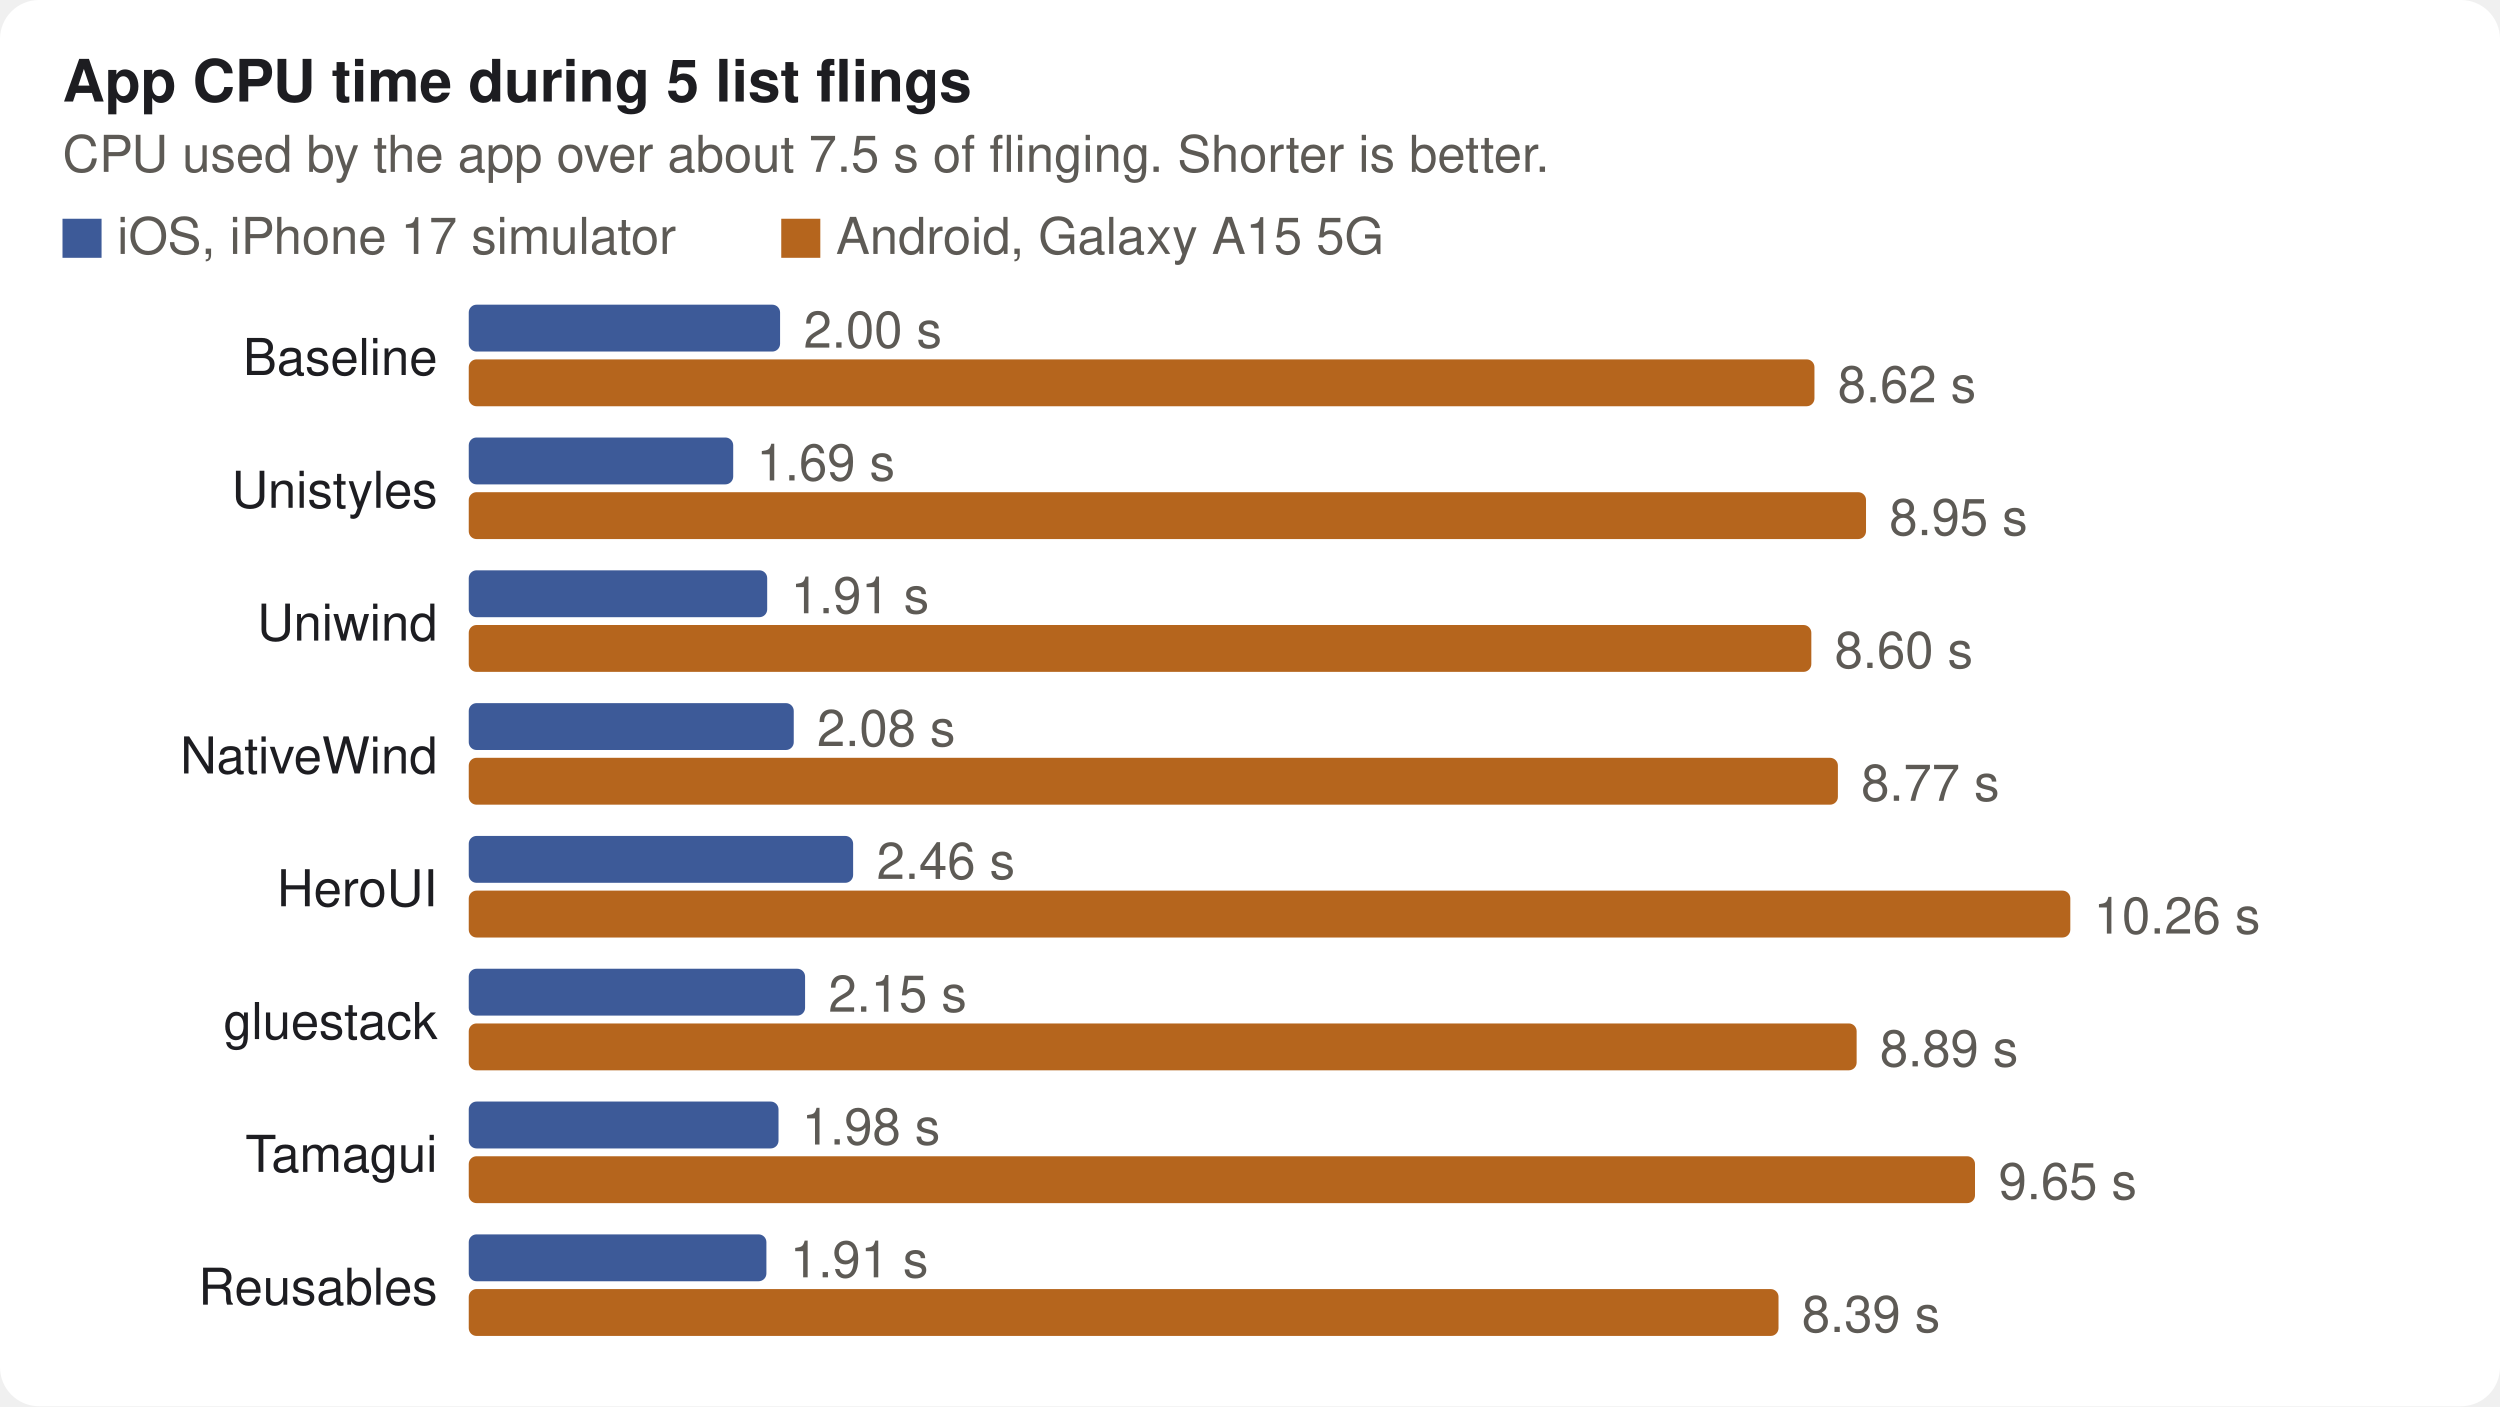
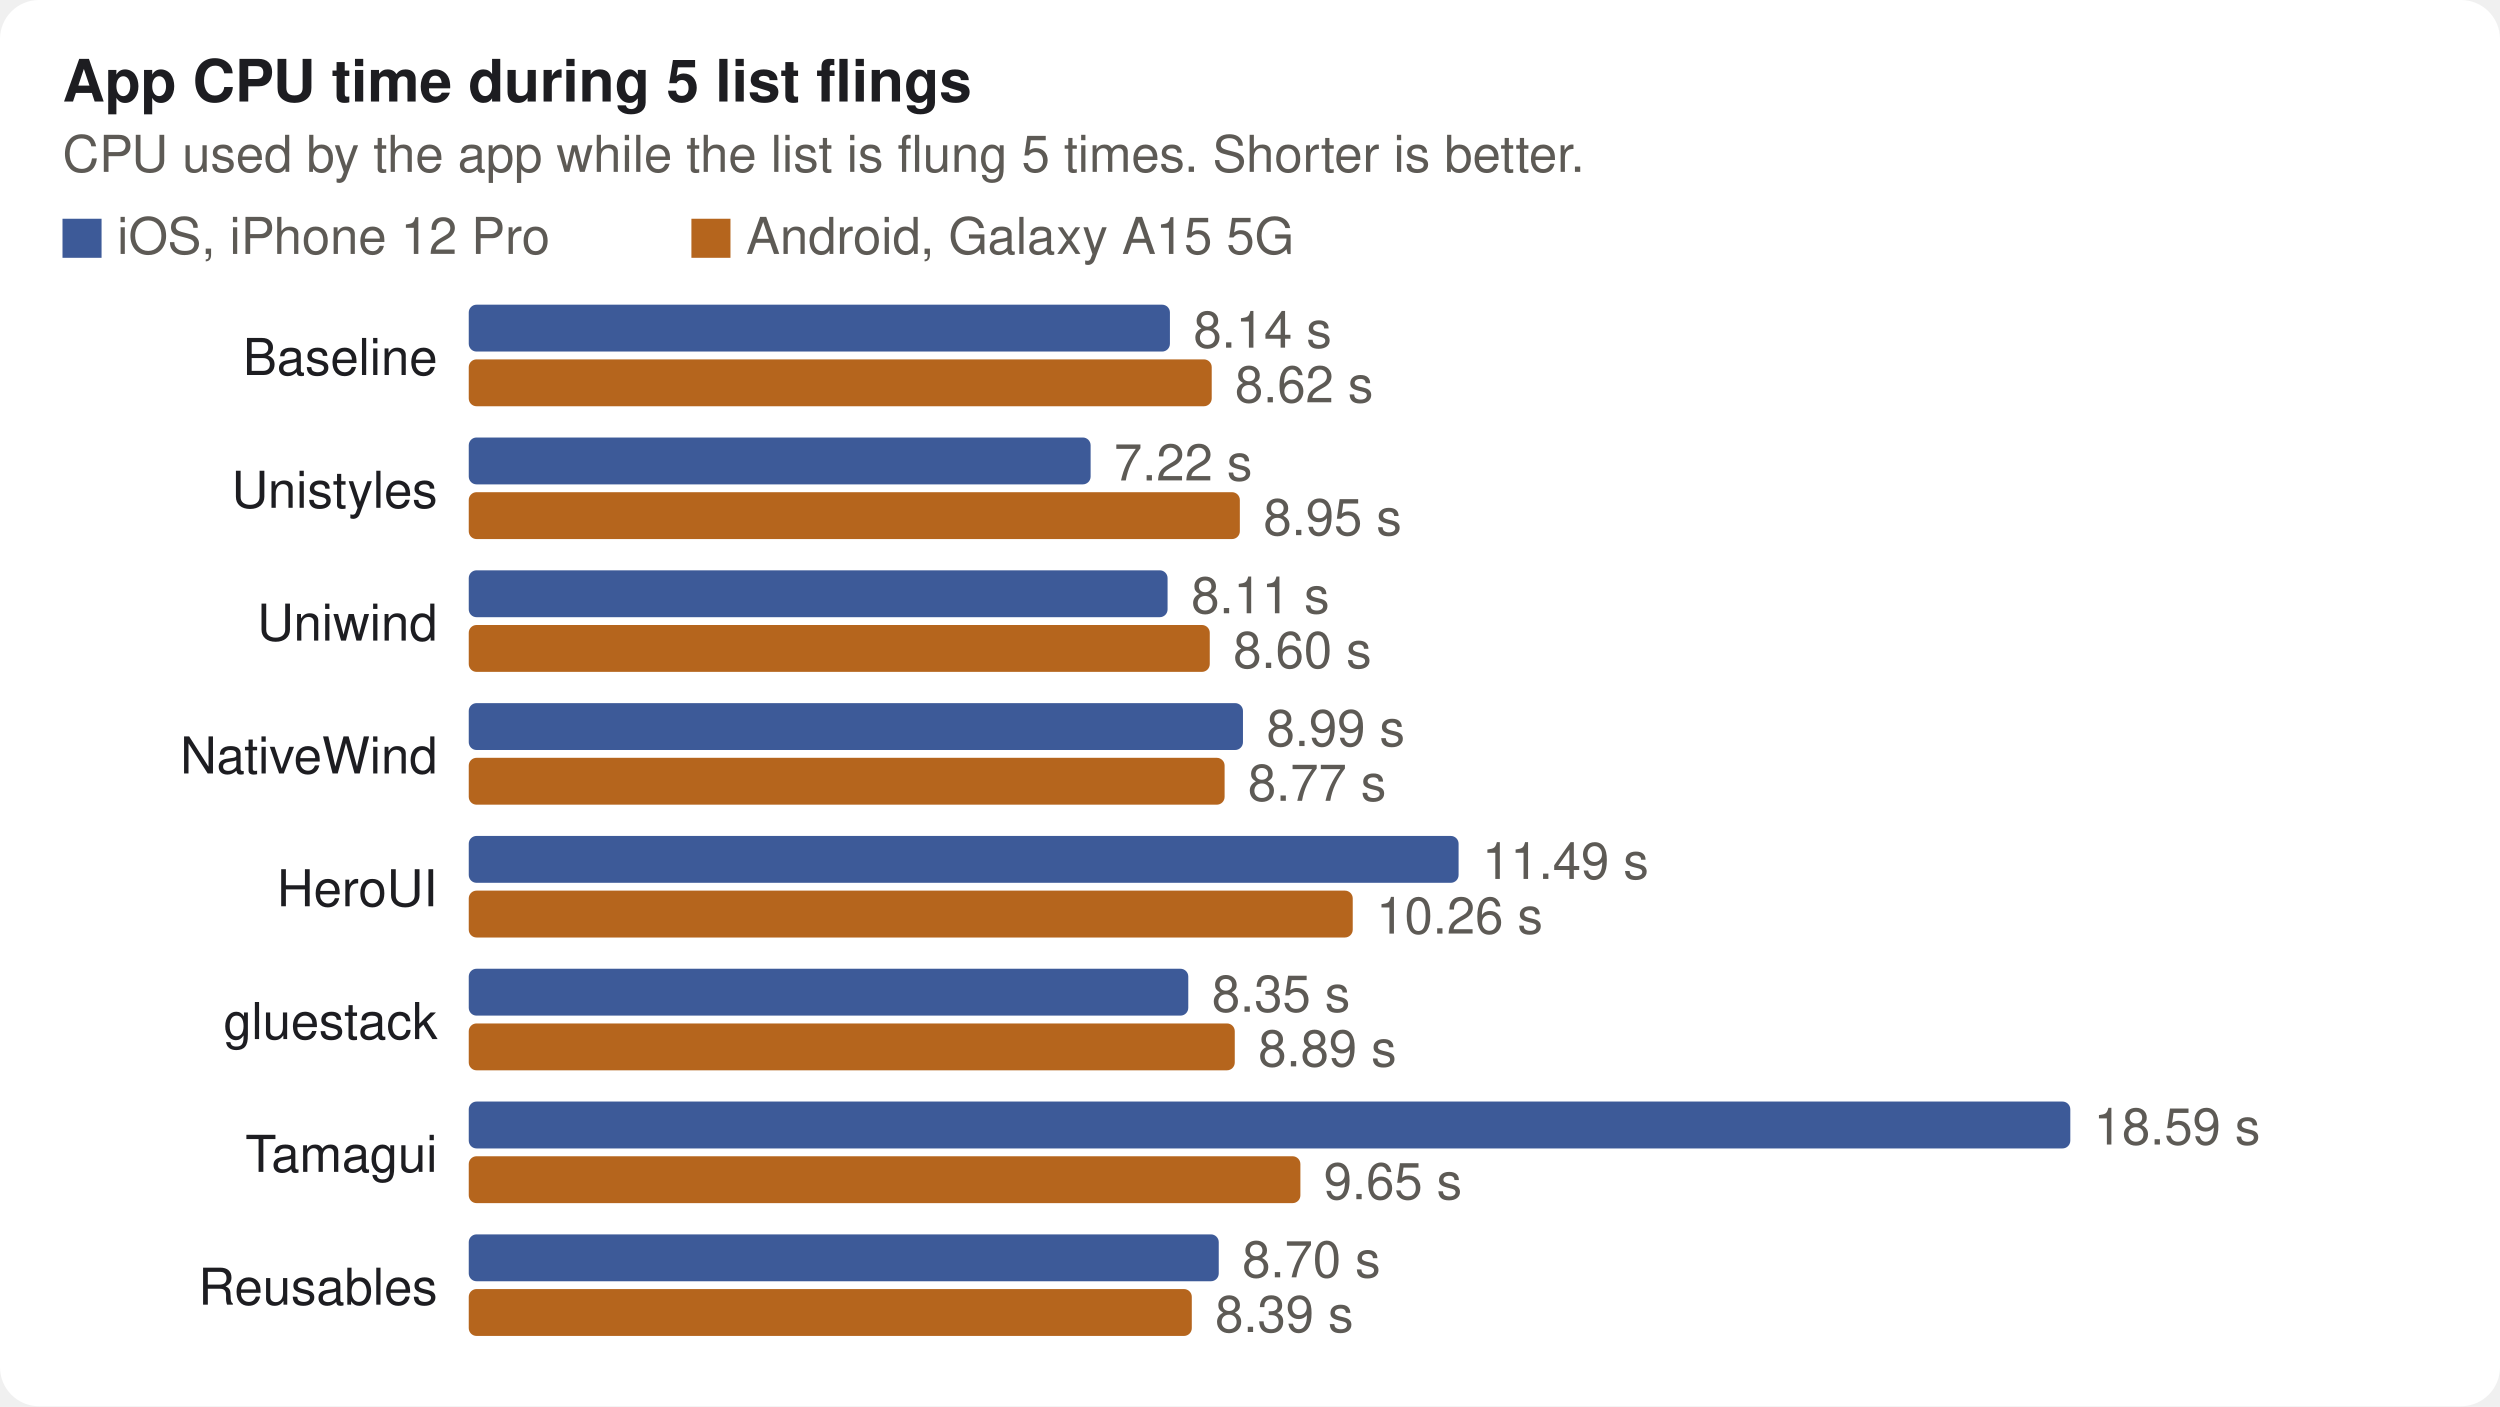
<svg xmlns="http://www.w3.org/2000/svg" viewBox="0 0 640 360" width="640" height="360" role="img" aria-label="App CPU time during 5 list flings">
  <style>
svg { font: 13px -apple-system, BlinkMacSystemFont, "Segoe UI", Helvetica, Arial, sans-serif; }
.bg { fill: #ffffff; } .h { fill: #1d1d21; font-size: 15px; font-weight: 700; } .sub, .val { fill: #5d5a55; } .lbl { fill: #1d1d21; }
.ios { fill: #3d5a98; } .android { fill: #b5651d; }
@media (prefers-color-scheme: dark) { .bg { fill: #1d1d21; } .h, .lbl { fill: #ececee; } .sub, .val { fill: #a3a09b; } .ios { fill: #8fb0ef; } .android { fill: #f0a868; } }
</style>
  <rect width="640" height="360" rx="10" class="bg" />
  <text x="16" y="26" class="h">App CPU time during 5 list flings</text>
-   <text x="16" y="44" class="sub">CPU used by the app over about 7.5 s of flinging. Shorter is better.</text>
+   <text x="16" y="44" class="sub">CPU used by the app while the list is flung 5 times. Shorter is better.</text>
  <rect x="16" y="56" width="10" height="10" class="ios" />
-   <text x="30" y="65" class="sub">iOS, iPhone 17 simulator</text>
-   <rect x="200" y="56" width="10" height="10" class="android" />
-   <text x="214" y="65" class="sub">Android, Galaxy A15 5G</text>
+   <text x="30" y="65" class="sub">iOS, iPhone 12 Pro</text>
+   <rect x="177" y="56" width="10" height="10" class="android" />
+   <text x="191" y="65" class="sub">Android, Galaxy A15 5G</text>
  <text x="112" y="96" text-anchor="end" class="lbl">Baseline</text>
-   <rect x="120" y="78" width="79.7" height="12" rx="2" class="ios" />
-   <text x="205.722" y="89" class="val">2.00 s</text>
-   <rect x="120" y="92" width="344.5" height="12" rx="2" class="android" />
-   <text x="470.464" y="103" class="val">8.62 s</text>
+   <rect x="120" y="78" width="179.5" height="12" rx="2" class="ios" />
+   <text x="305.521" y="89" class="val">8.14 s</text>
+   <rect x="120" y="92" width="190.2" height="12" rx="2" class="android" />
+   <text x="316.154" y="103" class="val">8.62 s</text>
  <text x="112" y="130" text-anchor="end" class="lbl">Unistyles</text>
-   <rect x="120" y="112" width="67.7" height="12" rx="2" class="ios" />
-   <text x="193.694" y="123" class="val">1.69 s</text>
-   <rect x="120" y="126" width="357.7" height="12" rx="2" class="android" />
-   <text x="483.651" y="137" class="val">8.95 s</text>
+   <rect x="120" y="112" width="159.2" height="12" rx="2" class="ios" />
+   <text x="285.182" y="123" class="val">7.22 s</text>
+   <rect x="120" y="126" width="197.4" height="12" rx="2" class="android" />
+   <text x="323.434" y="137" class="val">8.95 s</text>
  <text x="112" y="164" text-anchor="end" class="lbl">Uniwind</text>
-   <rect x="120" y="146" width="76.4" height="12" rx="2" class="ios" />
-   <text x="202.445" y="157" class="val">1.91 s</text>
-   <rect x="120" y="160" width="343.7" height="12" rx="2" class="android" />
-   <text x="469.665" y="171" class="val">8.60 s</text>
+   <rect x="120" y="146" width="178.9" height="12" rx="2" class="ios" />
+   <text x="304.948" y="157" class="val">8.11 s</text>
+   <rect x="120" y="160" width="189.7" height="12" rx="2" class="android" />
+   <text x="315.713" y="171" class="val">8.60 s</text>
  <text x="112" y="198" text-anchor="end" class="lbl">NativeWind</text>
-   <rect x="120" y="180" width="83.2" height="12" rx="2" class="ios" />
-   <text x="209.159" y="191" class="val">2.08 s</text>
-   <rect x="120" y="194" width="350.5" height="12" rx="2" class="android" />
-   <text x="476.458" y="205" class="val">8.77 s</text>
+   <rect x="120" y="180" width="198.2" height="12" rx="2" class="ios" />
+   <text x="324.25" y="191" class="val">8.99 s</text>
+   <rect x="120" y="194" width="193.5" height="12" rx="2" class="android" />
+   <text x="319.463" y="205" class="val">8.77 s</text>
  <text x="112" y="232" text-anchor="end" class="lbl">HeroUI</text>
-   <rect x="120" y="214" width="98.4" height="12" rx="2" class="ios" />
-   <text x="224.424" y="225" class="val">2.46 s</text>
-   <rect x="120" y="228" width="410.0" height="12" rx="2" class="android" />
-   <text x="536" y="239" class="val">10.26 s</text>
+   <rect x="120" y="214" width="253.4" height="12" rx="2" class="ios" />
+   <text x="379.443" y="225" class="val">11.49 s</text>
+   <rect x="120" y="228" width="226.3" height="12" rx="2" class="android" />
+   <text x="352.332" y="239" class="val">10.26 s</text>
  <text x="112" y="266" text-anchor="end" class="lbl">gluestack</text>
-   <rect x="120" y="248" width="86.1" height="12" rx="2" class="ios" />
-   <text x="212.076" y="259" class="val">2.15 s</text>
-   <rect x="120" y="262" width="355.3" height="12" rx="2" class="android" />
-   <text x="481.253" y="273" class="val">8.89 s</text>
+   <rect x="120" y="248" width="184.2" height="12" rx="2" class="ios" />
+   <text x="310.242" y="259" class="val">8.35 s</text>
+   <rect x="120" y="262" width="196.1" height="12" rx="2" class="android" />
+   <text x="322.11" y="273" class="val">8.89 s</text>
  <text x="112" y="300" text-anchor="end" class="lbl">Tamagui</text>
-   <rect x="120" y="282" width="79.3" height="12" rx="2" class="ios" />
-   <text x="205.283" y="293" class="val">1.98 s</text>
-   <rect x="120" y="296" width="385.6" height="12" rx="2" class="android" />
-   <text x="511.624" y="307" class="val">9.65 s</text>
+   <rect x="120" y="282" width="410.0" height="12" rx="2" class="ios" />
+   <text x="536" y="293" class="val">18.59 s</text>
+   <rect x="120" y="296" width="212.9" height="12" rx="2" class="android" />
+   <text x="338.875" y="307" class="val">9.65 s</text>
  <text x="112" y="334" text-anchor="end" class="lbl">Reusables</text>
-   <rect x="120" y="316" width="76.2" height="12" rx="2" class="ios" />
-   <text x="202.246" y="327" class="val">1.91 s</text>
-   <rect x="120" y="330" width="335.3" height="12" rx="2" class="android" />
-   <text x="461.273" y="341" class="val">8.39 s</text>
+   <rect x="120" y="316" width="192.0" height="12" rx="2" class="ios" />
+   <text x="318.007" y="327" class="val">8.70 s</text>
+   <rect x="120" y="330" width="185.1" height="12" rx="2" class="android" />
+   <text x="311.08" y="341" class="val">8.39 s</text>
</svg>
